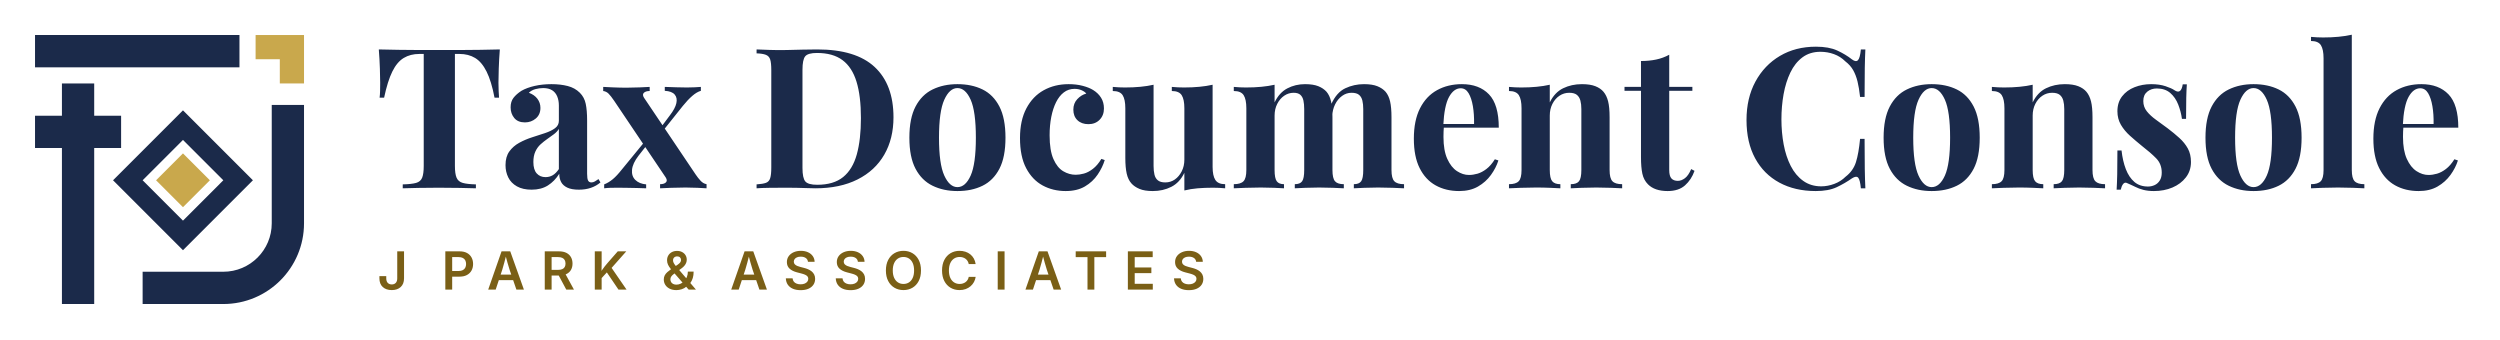
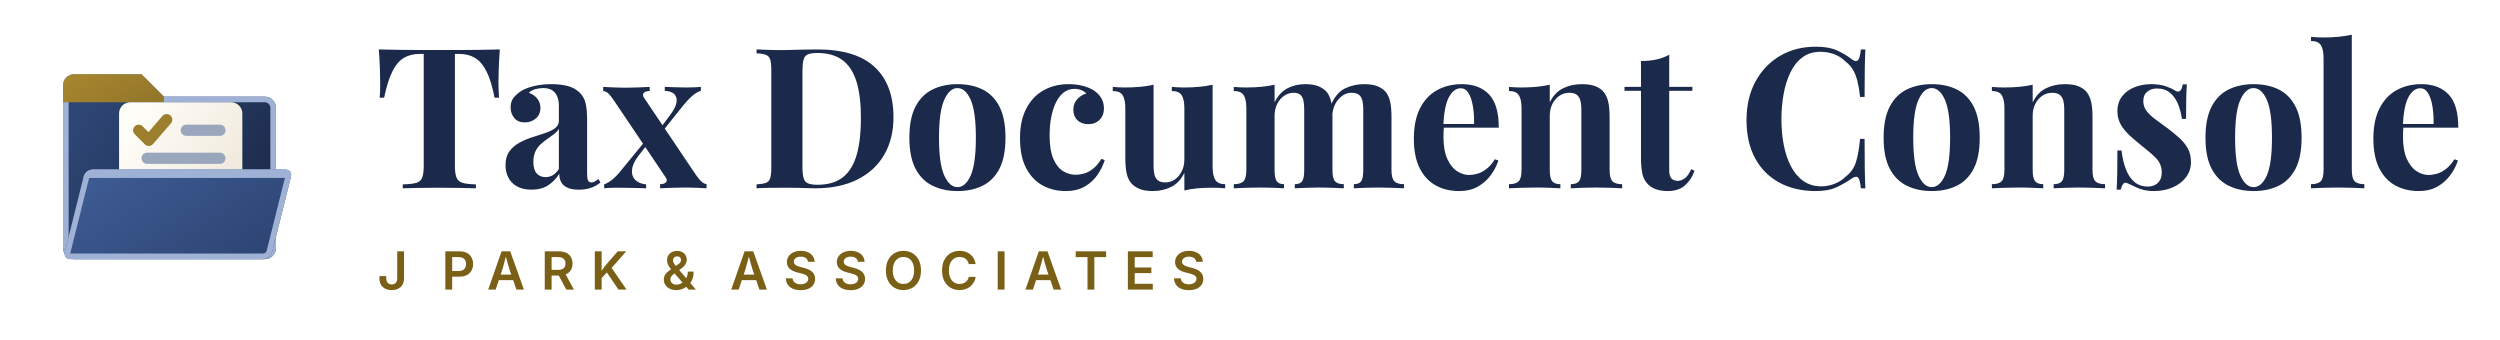
<svg xmlns="http://www.w3.org/2000/svg" viewBox="0 0 713.769 96.788">
  <g transform="translate(10 10) scale(0.768)">
-     <path d="M0 0H76V12H0ZM10 18H22V100H10ZM0 30H32V42H0ZM88 26H100V70A30 30 0 0 1 70 100H40V88H70A18 18 0 0 0 88 70Z" fill="#1B2A4A" />
-     <path d="M82 0H100V18H91V9H82Z" fill="#C9A84C" />
-     <path d="M55 28L81 54L55 80L29 54ZM55 39L70 54L55 69L40 54Z" fill="#1B2A4A" fill-rule="evenodd" />
-     <path d="M55 44L65 54L55 64L45 54Z" fill="#C9A84C" />
+     <g transform="scale(2.083)">
+       <defs>
+         <linearGradient id="fmb" x1="0.067" y1="0.25" x2="0.933" y2="0.75">
+           <stop offset="0" stop-color="#2E4675" />
+           <stop offset="1" stop-color="#1B2A4A" />
+         </linearGradient>
+         <linearGradient id="fmf" x1="0.067" y1="0.25" x2="0.933" y2="0.75">
+           <stop offset="0" stop-color="#3D5A92" />
+           <stop offset="1" stop-color="#2E4675" />
+         </linearGradient>
+         <linearGradient id="fmt" x1="0.067" y1="0.25" x2="0.933" y2="0.75">
+           <stop offset="0" stop-color="#A8862F" />
+           <stop offset="1" stop-color="#94782A" />
+         </linearGradient>
+         <linearGradient id="fms" x1="0.067" y1="0.25" x2="0.933" y2="0.75">
+           <stop offset="0" stop-color="#FFFDF8" />
+           <stop offset="1" stop-color="#F0E9DC" />
+         </linearGradient>
+         <clipPath id="fmcb">
+           <path d="M5 9a2 2 0 0 1 2 -2H19L23 11H41a2 2 0 0 1 2 2V38a2 2 0 0 1 -2 2H7a2 2 0 0 1 -2 -2Z" />
+         </clipPath>
+         <clipPath id="fmcf">
+           <path d="M8.636 25.455Q9 24 10.5 24L44.5 24Q46 24 45.636 25.455L42.364 38.545Q42 40 40.5 40L6.5 40Q5 40 5.364 38.545Z" />
+         </clipPath>
+       </defs>
+       <g>
+         <path d="M5 9a2 2 0 0 1 2 -2H19L23 11H41a2 2 0 0 1 2 2V38a2 2 0 0 1 -2 2H7a2 2 0 0 1 -2 -2Z" fill="url(#fmb)" />
+         <path d="M5 9a2 2 0 0 1 2 -2H19L23 11H41a2 2 0 0 1 2 2V38a2 2 0 0 1 -2 2H7a2 2 0 0 1 -2 -2Z" fill="none" stroke="#9FB2D6" stroke-width="2" clip-path="url(#fmcb)" />
+         <path d="M4 6H19L23 11V12H4Z" fill="url(#fmt)" clip-path="url(#fmcb)" />
+         <rect x="15" y="12" width="22" height="20" rx="2" fill="url(#fms)" />
+         <path d="M18.5 17l1.8 1.8l3.2 -3.7" fill="none" stroke="#9C7F2C" stroke-width="2" stroke-linecap="round" stroke-linejoin="round" />
+         <rect x="26" y="16" width="8" height="2" rx="1" fill="#9AA6BC" />
+         <rect x="19" y="21" width="15" height="2" rx="1" fill="#9AA6BC" />
+         <path d="M8.636 25.455Q9 24 10.5 24L44.5 24Q46 24 45.636 25.455L42.364 38.545Q42 40 40.5 40L6.5 40Q5 40 5.364 38.545Z" fill="url(#fmf)" />
+         <path d="M8.636 25.455Q9 24 10.5 24L44.5 24Q46 24 45.636 25.455L42.364 38.545Q42 40 40.5 40L6.5 40Q5 40 5.364 38.545Z" fill="none" stroke="#9FB2D6" stroke-width="2" clip-path="url(#fmcf)" />
+         <rect x="5" y="24" width="41" height="1.5" fill="#9FB2D6" clip-path="url(#fmcf)" />
+       </g>
+     </g>
  </g>
  <path d="M142.705 14.114Q142.481 16.97 142.397 19.602Q142.313 22.234 142.313 23.634Q142.313 24.866 142.369 25.986Q142.425 27.106 142.481 27.89H141.193Q140.297 23.186 138.925 20.442Q137.553 17.698 135.649 16.55Q133.745 15.402 131.169 15.402H129.881V47.378Q129.881 49.618 130.357 50.738Q130.833 51.858 132.121 52.222Q133.409 52.586 135.873 52.642V53.762Q134.137 53.706 131.253 53.65Q128.369 53.594 125.233 53.594Q122.153 53.594 119.409 53.65Q116.665 53.706 114.985 53.762V52.642Q117.505 52.586 118.793 52.222Q120.081 51.858 120.529 50.738Q120.977 49.618 120.977 47.378V15.402H119.745Q117.169 15.402 115.265 16.55Q113.361 17.698 112.017 20.414Q110.673 23.13 109.665 27.89H108.377Q108.489 27.106 108.517 25.986Q108.545 24.866 108.545 23.634Q108.545 22.234 108.461 19.602Q108.377 16.97 108.153 14.114Q110.729 14.17 113.781 14.226Q116.833 14.282 119.913 14.282Q122.993 14.282 125.457 14.282Q127.977 14.282 131.029 14.282Q134.081 14.282 137.161 14.226Q140.241 14.17 142.705 14.114ZM151.777 54.154Q149.257 54.154 147.577 53.202Q145.897 52.25 145.113 50.654Q144.329 49.058 144.329 47.154Q144.329 44.746 145.421 43.234Q146.513 41.722 148.249 40.77Q149.985 39.818 151.917 39.202Q153.849 38.586 155.613 37.998Q157.377 37.41 158.469 36.598Q159.561 35.786 159.561 34.498V30.13Q159.561 28.674 159.085 27.526Q158.609 26.378 157.629 25.762Q156.649 25.146 155.081 25.146Q153.961 25.146 152.841 25.454Q151.721 25.762 150.993 26.49Q152.561 27.05 153.429 28.198Q154.297 29.346 154.297 30.802Q154.297 32.706 152.981 33.826Q151.665 34.946 149.873 34.946Q147.857 34.946 146.821 33.686Q145.785 32.426 145.785 30.634Q145.785 29.01 146.597 27.946Q147.409 26.882 148.865 25.93Q150.433 25.034 152.645 24.53Q154.857 24.026 157.433 24.026Q160.009 24.026 162.081 24.558Q164.153 25.09 165.553 26.49Q166.841 27.778 167.233 29.654Q167.625 31.53 167.625 34.386V49.618Q167.625 51.018 167.905 51.55Q168.185 52.082 168.857 52.082Q169.361 52.082 169.837 51.802Q170.313 51.522 170.873 51.13L171.433 52.082Q170.257 53.09 168.717 53.622Q167.177 54.154 165.273 54.154Q163.201 54.154 161.969 53.566Q160.737 52.978 160.205 51.97Q159.673 50.962 159.673 49.618Q158.329 51.746 156.425 52.95Q154.521 54.154 151.777 54.154ZM155.753 50.57Q156.873 50.57 157.797 50.038Q158.721 49.506 159.561 48.274V36.794Q159.057 37.634 158.161 38.306Q157.265 38.978 156.257 39.678Q155.249 40.378 154.325 41.218Q153.401 42.058 152.841 43.29Q152.281 44.522 152.281 46.258Q152.281 48.442 153.233 49.506Q154.185 50.57 155.753 50.57ZM185.489 24.81V25.986Q184.369 25.986 183.837 26.49Q183.305 26.994 183.865 27.89L198.593 49.786Q199.265 50.794 200.021 51.606Q200.777 52.418 201.729 52.586V53.762Q200.889 53.706 199.181 53.622Q197.473 53.538 195.737 53.538Q193.721 53.538 191.593 53.622Q189.465 53.706 188.457 53.762V52.586Q189.577 52.586 190.109 52.082Q190.641 51.578 190.081 50.682L175.353 28.786Q174.401 27.386 173.757 26.742Q173.113 26.098 172.217 25.986V24.81Q173.169 24.866 175.073 24.95Q176.977 25.034 178.881 25.034Q180.729 25.034 182.633 24.95Q184.537 24.866 185.489 24.81ZM184.201 40.266Q184.201 40.266 184.285 40.602Q184.369 40.938 184.453 41.274Q184.537 41.61 184.537 41.61L182.297 44.466Q180.617 46.65 180.449 48.47Q180.281 50.29 181.401 51.382Q182.521 52.474 184.481 52.642V53.762Q183.417 53.706 181.877 53.678Q180.337 53.65 178.881 53.622Q177.425 53.594 176.417 53.594Q175.185 53.594 174.261 53.622Q173.337 53.65 172.497 53.762V52.642Q173.785 52.138 174.961 51.158Q176.137 50.178 177.593 48.33ZM200.105 24.81V25.93Q198.929 26.266 197.641 27.386Q196.353 28.506 194.953 30.242L188.793 37.97Q188.793 37.97 188.709 37.662Q188.625 37.354 188.541 37.018Q188.457 36.682 188.457 36.682L191.257 32.93Q192.769 30.97 193.105 29.458Q193.441 27.946 192.629 26.994Q191.817 26.042 189.801 25.93V24.81Q191.425 24.866 193.105 24.922Q194.785 24.978 196.129 24.978Q197.417 24.978 198.369 24.922Q199.321 24.866 200.105 24.81ZM233.313 14.114Q244.345 14.114 249.721 19.126Q255.097 24.138 255.097 33.49Q255.097 39.594 252.465 44.158Q249.833 48.722 244.821 51.242Q239.809 53.762 232.809 53.762Q231.913 53.762 230.457 53.706Q229.001 53.65 227.433 53.622Q225.865 53.594 224.633 53.594Q222.169 53.594 219.789 53.622Q217.409 53.65 216.009 53.762V52.642Q217.801 52.53 218.697 52.194Q219.593 51.858 219.901 50.85Q220.209 49.842 220.209 47.826V20.05Q220.209 17.978 219.901 16.998Q219.593 16.018 218.669 15.654Q217.745 15.29 216.009 15.234V14.114Q217.409 14.17 219.789 14.254Q222.169 14.338 224.521 14.282Q226.537 14.226 229.085 14.17Q231.633 14.114 233.313 14.114ZM233.257 15.122Q230.681 15.122 229.897 16.074Q229.113 17.026 229.113 19.938V47.938Q229.113 50.85 229.925 51.802Q230.737 52.754 233.313 52.754Q238.017 52.754 240.733 50.542Q243.449 48.33 244.625 44.074Q245.801 39.818 245.801 33.714Q245.801 27.442 244.541 23.326Q243.281 19.21 240.537 17.166Q237.793 15.122 233.257 15.122ZM273.353 24.026Q277.441 24.026 280.521 25.538Q283.601 27.05 285.337 30.41Q287.073 33.77 287.073 39.314Q287.073 44.858 285.337 48.19Q283.601 51.522 280.521 53.034Q277.441 54.546 273.353 54.546Q269.377 54.546 266.269 53.034Q263.161 51.522 261.397 48.19Q259.633 44.858 259.633 39.314Q259.633 33.77 261.397 30.41Q263.161 27.05 266.269 25.538Q269.377 24.026 273.353 24.026ZM273.353 25.146Q271.113 25.146 269.601 28.478Q268.089 31.81 268.089 39.314Q268.089 46.818 269.601 50.122Q271.113 53.426 273.353 53.426Q275.649 53.426 277.133 50.122Q278.617 46.818 278.617 39.314Q278.617 31.81 277.133 28.478Q275.649 25.146 273.353 25.146ZM305.105 24.026Q307.289 24.026 309.109 24.502Q310.929 24.978 312.105 25.706Q313.561 26.602 314.373 27.918Q315.185 29.234 315.185 30.97Q315.185 32.93 313.953 34.19Q312.721 35.45 310.761 35.45Q308.801 35.45 307.625 34.33Q306.449 33.21 306.449 31.306Q306.449 29.514 307.569 28.31Q308.689 27.106 310.145 26.714Q309.697 26.154 308.801 25.762Q307.905 25.37 306.785 25.37Q305.049 25.37 303.733 26.378Q302.417 27.386 301.521 29.178Q300.625 30.97 300.149 33.378Q299.673 35.786 299.673 38.642Q299.673 42.954 300.765 45.418Q301.857 47.882 303.565 48.89Q305.273 49.898 307.121 49.898Q308.185 49.898 309.445 49.562Q310.705 49.226 312.021 48.218Q313.337 47.21 314.457 45.362L315.409 45.698Q314.793 47.77 313.393 49.842Q311.993 51.914 309.753 53.23Q307.513 54.546 304.265 54.546Q300.625 54.546 297.685 52.95Q294.745 51.354 292.981 48.022Q291.217 44.69 291.217 39.426Q291.217 34.386 293.037 30.942Q294.857 27.498 297.993 25.762Q301.129 24.026 305.105 24.026ZM346.209 24.194V47.658Q346.209 50.178 346.993 51.382Q347.777 52.586 349.793 52.586V53.762Q348.057 53.594 346.321 53.594Q343.969 53.594 341.953 53.762Q339.937 53.93 338.145 54.378V49.338Q336.801 52.138 334.421 53.342Q332.041 54.546 329.129 54.546Q326.777 54.546 325.321 53.93Q323.865 53.314 323.025 52.362Q322.073 51.298 321.681 49.562Q321.289 47.826 321.289 45.082V30.914Q321.289 28.394 320.533 27.19Q319.777 25.986 317.705 25.986V24.81Q319.497 24.978 321.177 24.978Q323.529 24.978 325.573 24.782Q327.617 24.586 329.353 24.194V47.378Q329.353 48.778 329.605 49.842Q329.857 50.906 330.585 51.494Q331.313 52.082 332.713 52.082Q334.225 52.082 335.429 51.242Q336.633 50.402 337.389 48.918Q338.145 47.434 338.145 45.586V30.914Q338.145 28.394 337.389 27.19Q336.633 25.986 334.561 25.986V24.81Q336.353 24.978 338.033 24.978Q340.385 24.978 342.429 24.782Q344.473 24.586 346.209 24.194ZM372.585 24.026Q374.937 24.026 376.393 24.614Q377.849 25.202 378.745 26.21Q379.641 27.274 380.033 28.982Q380.425 30.69 380.425 33.49V48.554Q380.425 50.906 381.153 51.746Q381.881 52.586 383.673 52.586V53.762Q382.665 53.706 380.621 53.622Q378.577 53.538 376.617 53.538Q374.601 53.538 372.641 53.622Q370.681 53.706 369.673 53.762V52.586Q371.185 52.586 371.773 51.746Q372.361 50.906 372.361 48.554V31.138Q372.361 29.738 372.137 28.702Q371.913 27.666 371.269 27.078Q370.625 26.49 369.337 26.49Q367.881 26.49 366.649 27.33Q365.417 28.17 364.661 29.654Q363.905 31.138 363.905 32.986V48.554Q363.905 50.906 364.521 51.746Q365.137 52.586 366.593 52.586V53.762Q365.697 53.706 363.821 53.622Q361.945 53.538 359.985 53.538Q357.857 53.538 355.617 53.622Q353.377 53.706 352.257 53.762V52.586Q354.217 52.586 355.029 51.746Q355.841 50.906 355.841 48.554V30.914Q355.841 28.394 355.085 27.19Q354.329 25.986 352.257 25.986V24.81Q354.049 24.978 355.729 24.978Q358.081 24.978 360.125 24.782Q362.169 24.586 363.905 24.194V29.234Q365.249 26.434 367.545 25.23Q369.841 24.026 372.585 24.026ZM389.441 24.026Q391.793 24.026 393.249 24.614Q394.705 25.202 395.601 26.21Q396.497 27.274 396.889 28.982Q397.281 30.69 397.281 33.49V48.554Q397.281 50.906 398.093 51.746Q398.905 52.586 400.865 52.586V53.762Q399.801 53.706 397.673 53.622Q395.545 53.538 393.473 53.538Q391.457 53.538 389.497 53.622Q387.537 53.706 386.529 53.762V52.586Q388.041 52.586 388.629 51.746Q389.217 50.906 389.217 48.554V31.138Q389.217 29.738 388.965 28.702Q388.713 27.666 388.013 27.078Q387.313 26.49 385.857 26.49Q384.401 26.49 383.169 27.386Q381.937 28.282 381.181 29.794Q380.425 31.306 380.369 33.154L380.089 29.738Q381.601 26.378 384.093 25.202Q386.585 24.026 389.441 24.026ZM417.385 24.026Q422.313 24.026 425.113 26.938Q427.913 29.85 427.913 36.458H409.489L409.377 35.394H420.857Q420.913 32.65 420.521 30.326Q420.129 28.002 419.289 26.602Q418.449 25.202 417.049 25.202Q415.089 25.202 413.717 27.666Q412.345 30.13 412.065 35.842L412.233 36.178Q412.177 36.85 412.149 37.578Q412.121 38.306 412.121 39.09Q412.121 42.954 413.213 45.362Q414.305 47.77 415.985 48.862Q417.665 49.954 419.401 49.954Q420.577 49.954 421.837 49.59Q423.097 49.226 424.385 48.246Q425.673 47.266 426.793 45.474L427.801 45.81Q427.129 47.938 425.673 49.954Q424.217 51.97 421.977 53.258Q419.737 54.546 416.601 54.546Q412.793 54.546 409.881 52.922Q406.969 51.298 405.317 47.994Q403.665 44.69 403.665 39.594Q403.665 34.386 405.429 30.914Q407.193 27.442 410.301 25.734Q413.409 24.026 417.385 24.026ZM451.657 24.026Q454.009 24.026 455.493 24.614Q456.977 25.202 457.817 26.21Q458.713 27.274 459.133 28.954Q459.553 30.634 459.553 33.49V48.554Q459.553 50.906 460.365 51.746Q461.177 52.586 463.137 52.586V53.762Q462.073 53.706 459.945 53.622Q457.817 53.538 455.745 53.538Q453.617 53.538 451.573 53.622Q449.529 53.706 448.465 53.762V52.586Q450.145 52.586 450.817 51.746Q451.489 50.906 451.489 48.554V31.138Q451.489 29.738 451.209 28.702Q450.929 27.666 450.201 27.078Q449.473 26.49 448.017 26.49Q446.505 26.49 445.245 27.33Q443.985 28.17 443.229 29.654Q442.473 31.138 442.473 32.986V48.554Q442.473 50.906 443.173 51.746Q443.873 52.586 445.497 52.586V53.762Q444.489 53.706 442.557 53.622Q440.625 53.538 438.553 53.538Q436.425 53.538 434.185 53.622Q431.945 53.706 430.825 53.762V52.586Q432.785 52.586 433.597 51.746Q434.409 50.906 434.409 48.554V30.914Q434.409 28.394 433.653 27.19Q432.897 25.986 430.825 25.986V24.81Q432.617 24.978 434.297 24.978Q436.649 24.978 438.693 24.782Q440.737 24.586 442.473 24.194V29.234Q443.873 26.378 446.281 25.202Q448.689 24.026 451.657 24.026ZM476.577 15.626V24.81H483.185V25.93H476.577V48.554Q476.577 50.234 477.193 50.934Q477.809 51.634 479.041 51.634Q480.049 51.634 481.057 50.878Q482.065 50.122 482.849 48.274L483.801 48.778Q482.905 51.298 481.085 52.922Q479.265 54.546 476.129 54.546Q474.281 54.546 472.881 54.07Q471.481 53.594 470.529 52.642Q469.297 51.41 468.905 49.59Q468.513 47.77 468.513 44.858V25.93H463.809V24.81H468.513V17.418Q470.865 17.418 472.853 16.998Q474.841 16.578 476.577 15.626ZM518.465 13.33Q522.161 13.33 524.541 14.422Q526.921 15.514 528.769 16.97Q529.889 17.81 530.477 17.166Q531.065 16.522 531.289 14.114H532.577Q532.465 16.298 532.409 19.406Q532.353 22.514 532.353 27.666H531.065Q530.785 25.09 530.337 23.27Q529.889 21.45 529.105 20.05Q528.321 18.65 526.865 17.53Q525.465 16.13 523.617 15.458Q521.769 14.786 519.753 14.786Q516.729 14.786 514.601 16.382Q512.473 17.978 511.157 20.722Q509.841 23.466 509.225 26.91Q508.609 30.354 508.609 34.05Q508.609 37.802 509.253 41.246Q509.897 44.69 511.269 47.378Q512.641 50.066 514.825 51.634Q517.009 53.202 519.977 53.202Q521.825 53.202 523.701 52.502Q525.577 51.802 526.921 50.458Q529.105 48.778 529.889 46.286Q530.673 43.794 531.065 39.65H532.353Q532.353 44.97 532.409 48.246Q532.465 51.522 532.577 53.762H531.289Q531.065 51.354 530.533 50.738Q530.001 50.122 528.769 50.906Q526.697 52.362 524.373 53.454Q522.049 54.546 518.409 54.546Q512.473 54.546 508.021 52.138Q503.569 49.73 501.105 45.194Q498.641 40.658 498.641 34.274Q498.641 28.002 501.189 23.298Q503.737 18.594 508.189 15.962Q512.641 13.33 518.465 13.33ZM551.505 24.026Q555.593 24.026 558.673 25.538Q561.753 27.05 563.489 30.41Q565.225 33.77 565.225 39.314Q565.225 44.858 563.489 48.19Q561.753 51.522 558.673 53.034Q555.593 54.546 551.505 54.546Q547.529 54.546 544.421 53.034Q541.313 51.522 539.549 48.19Q537.785 44.858 537.785 39.314Q537.785 33.77 539.549 30.41Q541.313 27.05 544.421 25.538Q547.529 24.026 551.505 24.026ZM551.505 25.146Q549.265 25.146 547.753 28.478Q546.241 31.81 546.241 39.314Q546.241 46.818 547.753 50.122Q549.265 53.426 551.505 53.426Q553.801 53.426 555.285 50.122Q556.769 46.818 556.769 39.314Q556.769 31.81 555.285 28.478Q553.801 25.146 551.505 25.146ZM589.529 24.026Q591.881 24.026 593.365 24.614Q594.849 25.202 595.689 26.21Q596.585 27.274 597.005 28.954Q597.425 30.634 597.425 33.49V48.554Q597.425 50.906 598.237 51.746Q599.049 52.586 601.009 52.586V53.762Q599.945 53.706 597.817 53.622Q595.689 53.538 593.617 53.538Q591.489 53.538 589.445 53.622Q587.401 53.706 586.337 53.762V52.586Q588.017 52.586 588.689 51.746Q589.361 50.906 589.361 48.554V31.138Q589.361 29.738 589.081 28.702Q588.801 27.666 588.073 27.078Q587.345 26.49 585.889 26.49Q584.377 26.49 583.117 27.33Q581.857 28.17 581.101 29.654Q580.345 31.138 580.345 32.986V48.554Q580.345 50.906 581.045 51.746Q581.745 52.586 583.369 52.586V53.762Q582.361 53.706 580.429 53.622Q578.497 53.538 576.425 53.538Q574.297 53.538 572.057 53.622Q569.817 53.706 568.697 53.762V52.586Q570.657 52.586 571.469 51.746Q572.281 50.906 572.281 48.554V30.914Q572.281 28.394 571.525 27.19Q570.769 25.986 568.697 25.986V24.81Q570.489 24.978 572.169 24.978Q574.521 24.978 576.565 24.782Q578.609 24.586 580.345 24.194V29.234Q581.745 26.378 584.153 25.202Q586.561 24.026 589.529 24.026ZM614.169 24.026Q616.521 24.026 618.285 24.614Q620.049 25.202 620.833 25.762Q622.737 27.05 623.185 24.082H624.361Q624.249 25.65 624.193 27.918Q624.137 30.186 624.137 33.938H622.961Q622.681 31.866 621.897 29.85Q621.113 27.834 619.629 26.546Q618.145 25.258 615.793 25.258Q614.169 25.258 613.049 26.182Q611.929 27.106 611.929 28.842Q611.929 30.522 612.937 31.782Q613.945 33.042 615.541 34.19Q617.137 35.338 618.873 36.626Q620.721 38.026 622.233 39.398Q623.745 40.77 624.641 42.394Q625.537 44.018 625.537 46.258Q625.537 48.778 624.081 50.654Q622.625 52.53 620.245 53.538Q617.865 54.546 614.953 54.546Q613.273 54.546 611.957 54.21Q610.641 53.874 609.689 53.37Q608.961 53.034 608.317 52.726Q607.673 52.418 607.113 52.194Q606.553 52.026 606.133 52.586Q605.713 53.146 605.489 54.154H604.313Q604.425 52.362 604.481 49.786Q604.537 47.21 604.537 42.954H605.713Q606.049 45.978 606.945 48.302Q607.841 50.626 609.381 51.942Q610.921 53.258 613.273 53.258Q614.225 53.258 615.121 52.866Q616.017 52.474 616.605 51.578Q617.193 50.682 617.193 49.282Q617.193 46.818 615.597 45.194Q614.001 43.57 611.537 41.666Q609.745 40.21 608.149 38.782Q606.553 37.354 605.545 35.646Q604.537 33.938 604.537 31.754Q604.537 29.234 605.881 27.498Q607.225 25.762 609.437 24.894Q611.649 24.026 614.169 24.026ZM643.401 24.026Q647.489 24.026 650.569 25.538Q653.649 27.05 655.385 30.41Q657.121 33.77 657.121 39.314Q657.121 44.858 655.385 48.19Q653.649 51.522 650.569 53.034Q647.489 54.546 643.401 54.546Q639.425 54.546 636.317 53.034Q633.209 51.522 631.445 48.19Q629.681 44.858 629.681 39.314Q629.681 33.77 631.445 30.41Q633.209 27.05 636.317 25.538Q639.425 24.026 643.401 24.026ZM643.401 25.146Q641.161 25.146 639.649 28.478Q638.137 31.81 638.137 39.314Q638.137 46.818 639.649 50.122Q641.161 53.426 643.401 53.426Q645.697 53.426 647.181 50.122Q648.665 46.818 648.665 39.314Q648.665 31.81 647.181 28.478Q645.697 25.146 643.401 25.146ZM671.457 9.914V48.554Q671.457 50.906 672.269 51.746Q673.081 52.586 675.041 52.586V53.762Q673.977 53.706 671.849 53.622Q669.721 53.538 667.537 53.538Q665.353 53.538 663.141 53.622Q660.929 53.706 659.809 53.762V52.586Q661.769 52.586 662.581 51.746Q663.393 50.906 663.393 48.554V16.634Q663.393 14.114 662.637 12.91Q661.881 11.706 659.809 11.706V10.53Q661.601 10.698 663.281 10.698Q665.577 10.698 667.649 10.502Q669.721 10.306 671.457 9.914ZM691.337 24.026Q696.265 24.026 699.065 26.938Q701.865 29.85 701.865 36.458H683.441L683.329 35.394H694.809Q694.865 32.65 694.473 30.326Q694.081 28.002 693.241 26.602Q692.401 25.202 691.001 25.202Q689.041 25.202 687.669 27.666Q686.297 30.13 686.017 35.842L686.185 36.178Q686.129 36.85 686.101 37.578Q686.073 38.306 686.073 39.09Q686.073 42.954 687.165 45.362Q688.257 47.77 689.937 48.862Q691.617 49.954 693.353 49.954Q694.529 49.954 695.789 49.59Q697.049 49.226 698.337 48.246Q699.625 47.266 700.745 45.474L701.753 45.81Q701.081 47.938 699.625 49.954Q698.169 51.97 695.929 53.258Q693.689 54.546 690.553 54.546Q686.745 54.546 683.833 52.922Q680.921 51.298 679.269 47.994Q677.617 44.69 677.617 39.594Q677.617 34.386 679.381 30.914Q681.145 27.442 684.253 25.734Q687.361 24.026 691.337 24.026Z" fill="#1B2A4A" />
  <path d="M111.855 82.821Q110.236 82.821 109.281 81.946Q108.325 81.071 108.325 79.452V78.83H110.28V79.467Q110.28 80.324 110.709 80.767Q111.137 81.21 111.855 81.21Q112.565 81.21 112.99 80.767Q113.415 80.324 113.415 79.467V71.762H115.356V79.445Q115.356 81.063 114.407 81.942Q113.459 82.821 111.855 82.821ZM127.146 82.675V71.762H131.225Q132.478 71.762 133.335 72.23Q134.192 72.699 134.631 73.516Q135.071 74.332 135.071 75.373Q135.071 76.42 134.628 77.233Q134.184 78.046 133.32 78.515Q132.456 78.983 131.196 78.983H128.494V77.372H130.94Q131.68 77.372 132.152 77.116Q132.624 76.859 132.848 76.405Q133.071 75.951 133.071 75.373Q133.071 74.794 132.848 74.347Q132.624 73.9 132.148 73.651Q131.672 73.402 130.925 73.402H129.101V82.675ZM139.388 82.675 143.196 71.762H145.679L149.576 82.675H147.43L145.489 77.006Q145.203 76.127 144.895 75.017Q144.588 73.908 144.214 72.494H144.624Q144.258 73.922 143.962 75.039Q143.665 76.156 143.401 77.006L141.526 82.675ZM141.607 79.972V78.397H147.356V79.972ZM155.533 82.675V71.762H159.613Q160.865 71.762 161.722 72.201Q162.579 72.641 163.018 73.428Q163.458 74.215 163.458 75.255Q163.458 76.295 163.015 77.064Q162.572 77.833 161.707 78.251Q160.843 78.668 159.583 78.668H156.668V77.05H159.327Q160.067 77.05 160.536 76.841Q161.004 76.632 161.231 76.229Q161.458 75.827 161.458 75.255Q161.458 74.669 161.231 74.256Q161.004 73.842 160.532 73.622Q160.059 73.402 159.312 73.402H157.489V82.675ZM161.671 82.675 159.019 77.724H161.158L163.861 82.675ZM171.232 79.987V78.134Q171.583 77.562 171.924 77.061Q172.265 76.559 172.649 76.068Q173.034 75.578 173.51 75.028L176.373 71.762H178.805L174.176 76.984L174.03 76.933ZM169.818 82.675V71.762H171.774V74.999L171.737 77.628L171.774 78.588V82.675ZM176.571 82.675 173.099 77.54 174.33 76.068 178.878 82.675ZM193.107 82.829Q192.001 82.829 191.192 82.426Q190.383 82.023 189.95 81.334Q189.518 80.646 189.518 79.804Q189.518 79.13 189.786 78.621Q190.053 78.112 190.536 77.687Q191.02 77.262 191.642 76.823L193.576 75.504Q193.788 75.351 193.99 75.16Q194.191 74.97 194.316 74.732Q194.44 74.494 194.44 74.201Q194.44 73.776 194.147 73.487Q193.854 73.197 193.334 73.197Q192.983 73.197 192.715 73.34Q192.448 73.483 192.302 73.732Q192.155 73.981 192.155 74.318Q192.155 74.691 192.338 75.05Q192.521 75.409 192.84 75.805Q193.158 76.2 193.569 76.684L198.688 82.675H196.608L192.367 77.811Q191.877 77.226 191.437 76.687Q190.998 76.149 190.723 75.57Q190.449 74.992 190.449 74.303Q190.449 73.541 190.804 72.937Q191.159 72.333 191.804 71.985Q192.448 71.637 193.312 71.637Q194.162 71.637 194.781 71.978Q195.4 72.318 195.737 72.882Q196.074 73.446 196.074 74.142Q196.074 74.64 195.89 75.08Q195.707 75.519 195.385 75.893Q195.063 76.266 194.623 76.588L192.411 78.2Q191.891 78.588 191.646 78.947Q191.401 79.306 191.401 79.76Q191.401 80.214 191.617 80.554Q191.833 80.895 192.221 81.082Q192.609 81.269 193.122 81.269Q193.737 81.269 194.319 81.001Q194.902 80.734 195.367 80.243Q195.832 79.752 196.11 79.068Q196.388 78.383 196.388 77.548H198.036Q198.036 78.581 197.806 79.342Q197.575 80.104 197.212 80.624Q196.85 81.144 196.462 81.452L196 81.803Q195.422 82.331 194.642 82.58Q193.862 82.829 193.107 82.829ZM208.772 82.675 212.58 71.762H215.063L218.96 82.675H216.814L214.873 77.006Q214.587 76.127 214.279 75.017Q213.972 73.908 213.598 72.494H214.008Q213.642 73.922 213.346 75.039Q213.049 76.156 212.785 77.006L210.91 82.675ZM210.991 79.972V78.397H216.74V79.972ZM228.594 82.843Q227.327 82.843 226.393 82.448Q225.459 82.052 224.932 81.298Q224.404 80.543 224.361 79.467H226.287Q226.338 80.038 226.646 80.419Q226.953 80.8 227.459 80.987Q227.964 81.173 228.579 81.173Q229.224 81.173 229.718 80.976Q230.213 80.778 230.491 80.423Q230.769 80.067 230.769 79.599Q230.769 79.174 230.524 78.895Q230.279 78.617 229.835 78.423Q229.392 78.229 228.799 78.082L227.561 77.76Q226.192 77.409 225.426 76.698Q224.661 75.988 224.661 74.831Q224.661 73.864 225.181 73.139Q225.701 72.414 226.602 72.014Q227.503 71.615 228.645 71.615Q229.81 71.615 230.689 72.018Q231.568 72.421 232.062 73.131Q232.556 73.842 232.578 74.75H230.681Q230.608 74.047 230.055 73.662Q229.502 73.278 228.616 73.278Q228.001 73.278 227.558 73.465Q227.114 73.651 226.876 73.974Q226.638 74.296 226.638 74.713Q226.638 75.167 226.92 75.46Q227.202 75.753 227.631 75.929Q228.059 76.105 228.499 76.215L229.517 76.478Q230.125 76.625 230.696 76.867Q231.267 77.108 231.725 77.478Q232.183 77.848 232.454 78.375Q232.725 78.903 232.725 79.613Q232.725 80.573 232.234 81.301Q231.743 82.03 230.82 82.437Q229.898 82.843 228.594 82.843ZM242.85 82.843Q241.583 82.843 240.649 82.448Q239.715 82.052 239.188 81.298Q238.66 80.543 238.616 79.467H240.543Q240.594 80.038 240.902 80.419Q241.209 80.8 241.715 80.987Q242.22 81.173 242.835 81.173Q243.48 81.173 243.974 80.976Q244.468 80.778 244.747 80.423Q245.025 80.067 245.025 79.599Q245.025 79.174 244.78 78.895Q244.534 78.617 244.091 78.423Q243.648 78.229 243.055 78.082L241.817 77.76Q240.447 77.409 239.682 76.698Q238.917 75.988 238.917 74.831Q238.917 73.864 239.437 73.139Q239.957 72.414 240.858 72.014Q241.758 71.615 242.901 71.615Q244.066 71.615 244.945 72.018Q245.823 72.421 246.318 73.131Q246.812 73.842 246.834 74.75H244.937Q244.864 74.047 244.311 73.662Q243.758 73.278 242.872 73.278Q242.257 73.278 241.813 73.465Q241.37 73.651 241.132 73.974Q240.894 74.296 240.894 74.713Q240.894 75.167 241.176 75.46Q241.458 75.753 241.887 75.929Q242.315 76.105 242.755 76.215L243.773 76.478Q244.381 76.625 244.952 76.867Q245.523 77.108 245.981 77.478Q246.439 77.848 246.71 78.375Q246.981 78.903 246.981 79.613Q246.981 80.573 246.49 81.301Q245.999 82.03 245.076 82.437Q244.154 82.843 242.85 82.843ZM257.948 82.821Q256.512 82.821 255.377 82.155Q254.242 81.488 253.586 80.236Q252.931 78.983 252.931 77.226Q252.931 75.46 253.586 74.204Q254.242 72.948 255.377 72.282Q256.512 71.615 257.948 71.615Q259.376 71.615 260.508 72.282Q261.639 72.948 262.295 74.204Q262.95 75.46 262.95 77.226Q262.95 78.983 262.295 80.239Q261.639 81.496 260.508 82.158Q259.376 82.821 257.948 82.821ZM257.948 81.071Q258.834 81.071 259.519 80.628Q260.204 80.185 260.592 79.324Q260.98 78.463 260.98 77.226Q260.98 75.973 260.592 75.112Q260.204 74.252 259.519 73.809Q258.834 73.366 257.948 73.366Q257.054 73.366 256.366 73.812Q255.677 74.259 255.286 75.12Q254.894 75.98 254.894 77.226Q254.894 78.463 255.286 79.32Q255.677 80.177 256.366 80.624Q257.054 81.071 257.948 81.071ZM273.954 82.821Q272.519 82.821 271.391 82.155Q270.263 81.488 269.611 80.236Q268.959 78.983 268.959 77.226Q268.959 75.46 269.615 74.204Q270.27 72.948 271.402 72.282Q272.533 71.615 273.954 71.615Q274.848 71.615 275.628 71.868Q276.408 72.121 277.019 72.608Q277.631 73.095 278.027 73.798Q278.422 74.501 278.554 75.394H276.584Q276.488 74.904 276.258 74.53Q276.027 74.157 275.683 73.897Q275.339 73.637 274.906 73.501Q274.474 73.366 273.984 73.366Q273.09 73.366 272.398 73.816Q271.706 74.267 271.314 75.127Q270.922 75.988 270.922 77.226Q270.922 78.478 271.318 79.335Q271.713 80.192 272.405 80.631Q273.097 81.071 273.976 81.071Q274.467 81.071 274.899 80.935Q275.331 80.8 275.679 80.54Q276.027 80.28 276.261 79.903Q276.496 79.525 276.584 79.042H278.561Q278.451 79.826 278.081 80.51Q277.712 81.195 277.111 81.715Q276.51 82.235 275.716 82.528Q274.921 82.821 273.954 82.821ZM286.811 71.762V82.675H284.856V71.762ZM292.776 82.675 296.585 71.762H299.068L302.964 82.675H300.818L298.877 77.006Q298.591 76.127 298.284 75.017Q297.976 73.908 297.603 72.494H298.013Q297.647 73.922 297.35 75.039Q297.053 76.156 296.79 77.006L294.915 82.675ZM294.995 79.972V78.397H300.745V79.972ZM307.12 73.41V71.762H315.806V73.41H312.445V82.675H310.489V73.41ZM322.013 82.675V71.762H329.103V73.41H323.968V76.354H328.722V77.98H323.968V81.027H329.132V82.675ZM339.425 82.843Q338.158 82.843 337.225 82.448Q336.291 82.052 335.763 81.298Q335.236 80.543 335.192 79.467H337.118Q337.17 80.038 337.477 80.419Q337.785 80.8 338.29 80.987Q338.796 81.173 339.411 81.173Q340.055 81.173 340.55 80.976Q341.044 80.778 341.322 80.423Q341.601 80.067 341.601 79.599Q341.601 79.174 341.355 78.895Q341.11 78.617 340.667 78.423Q340.224 78.229 339.631 78.082L338.393 77.76Q337.023 77.409 336.258 76.698Q335.492 75.988 335.492 74.831Q335.492 73.864 336.012 73.139Q336.532 72.414 337.433 72.014Q338.334 71.615 339.477 71.615Q340.641 71.615 341.52 72.018Q342.399 72.421 342.893 73.131Q343.388 73.842 343.41 74.75H341.513Q341.44 74.047 340.887 73.662Q340.334 73.278 339.447 73.278Q338.832 73.278 338.389 73.465Q337.946 73.651 337.708 73.974Q337.47 74.296 337.47 74.713Q337.47 75.167 337.752 75.46Q338.034 75.753 338.462 75.929Q338.891 76.105 339.33 76.215L340.348 76.478Q340.956 76.625 341.528 76.867Q342.099 77.108 342.557 77.478Q343.014 77.848 343.285 78.375Q343.556 78.903 343.556 79.613Q343.556 80.573 343.066 81.301Q342.575 82.03 341.652 82.437Q340.729 82.843 339.425 82.843Z" fill="#7A5F16" />
</svg>
